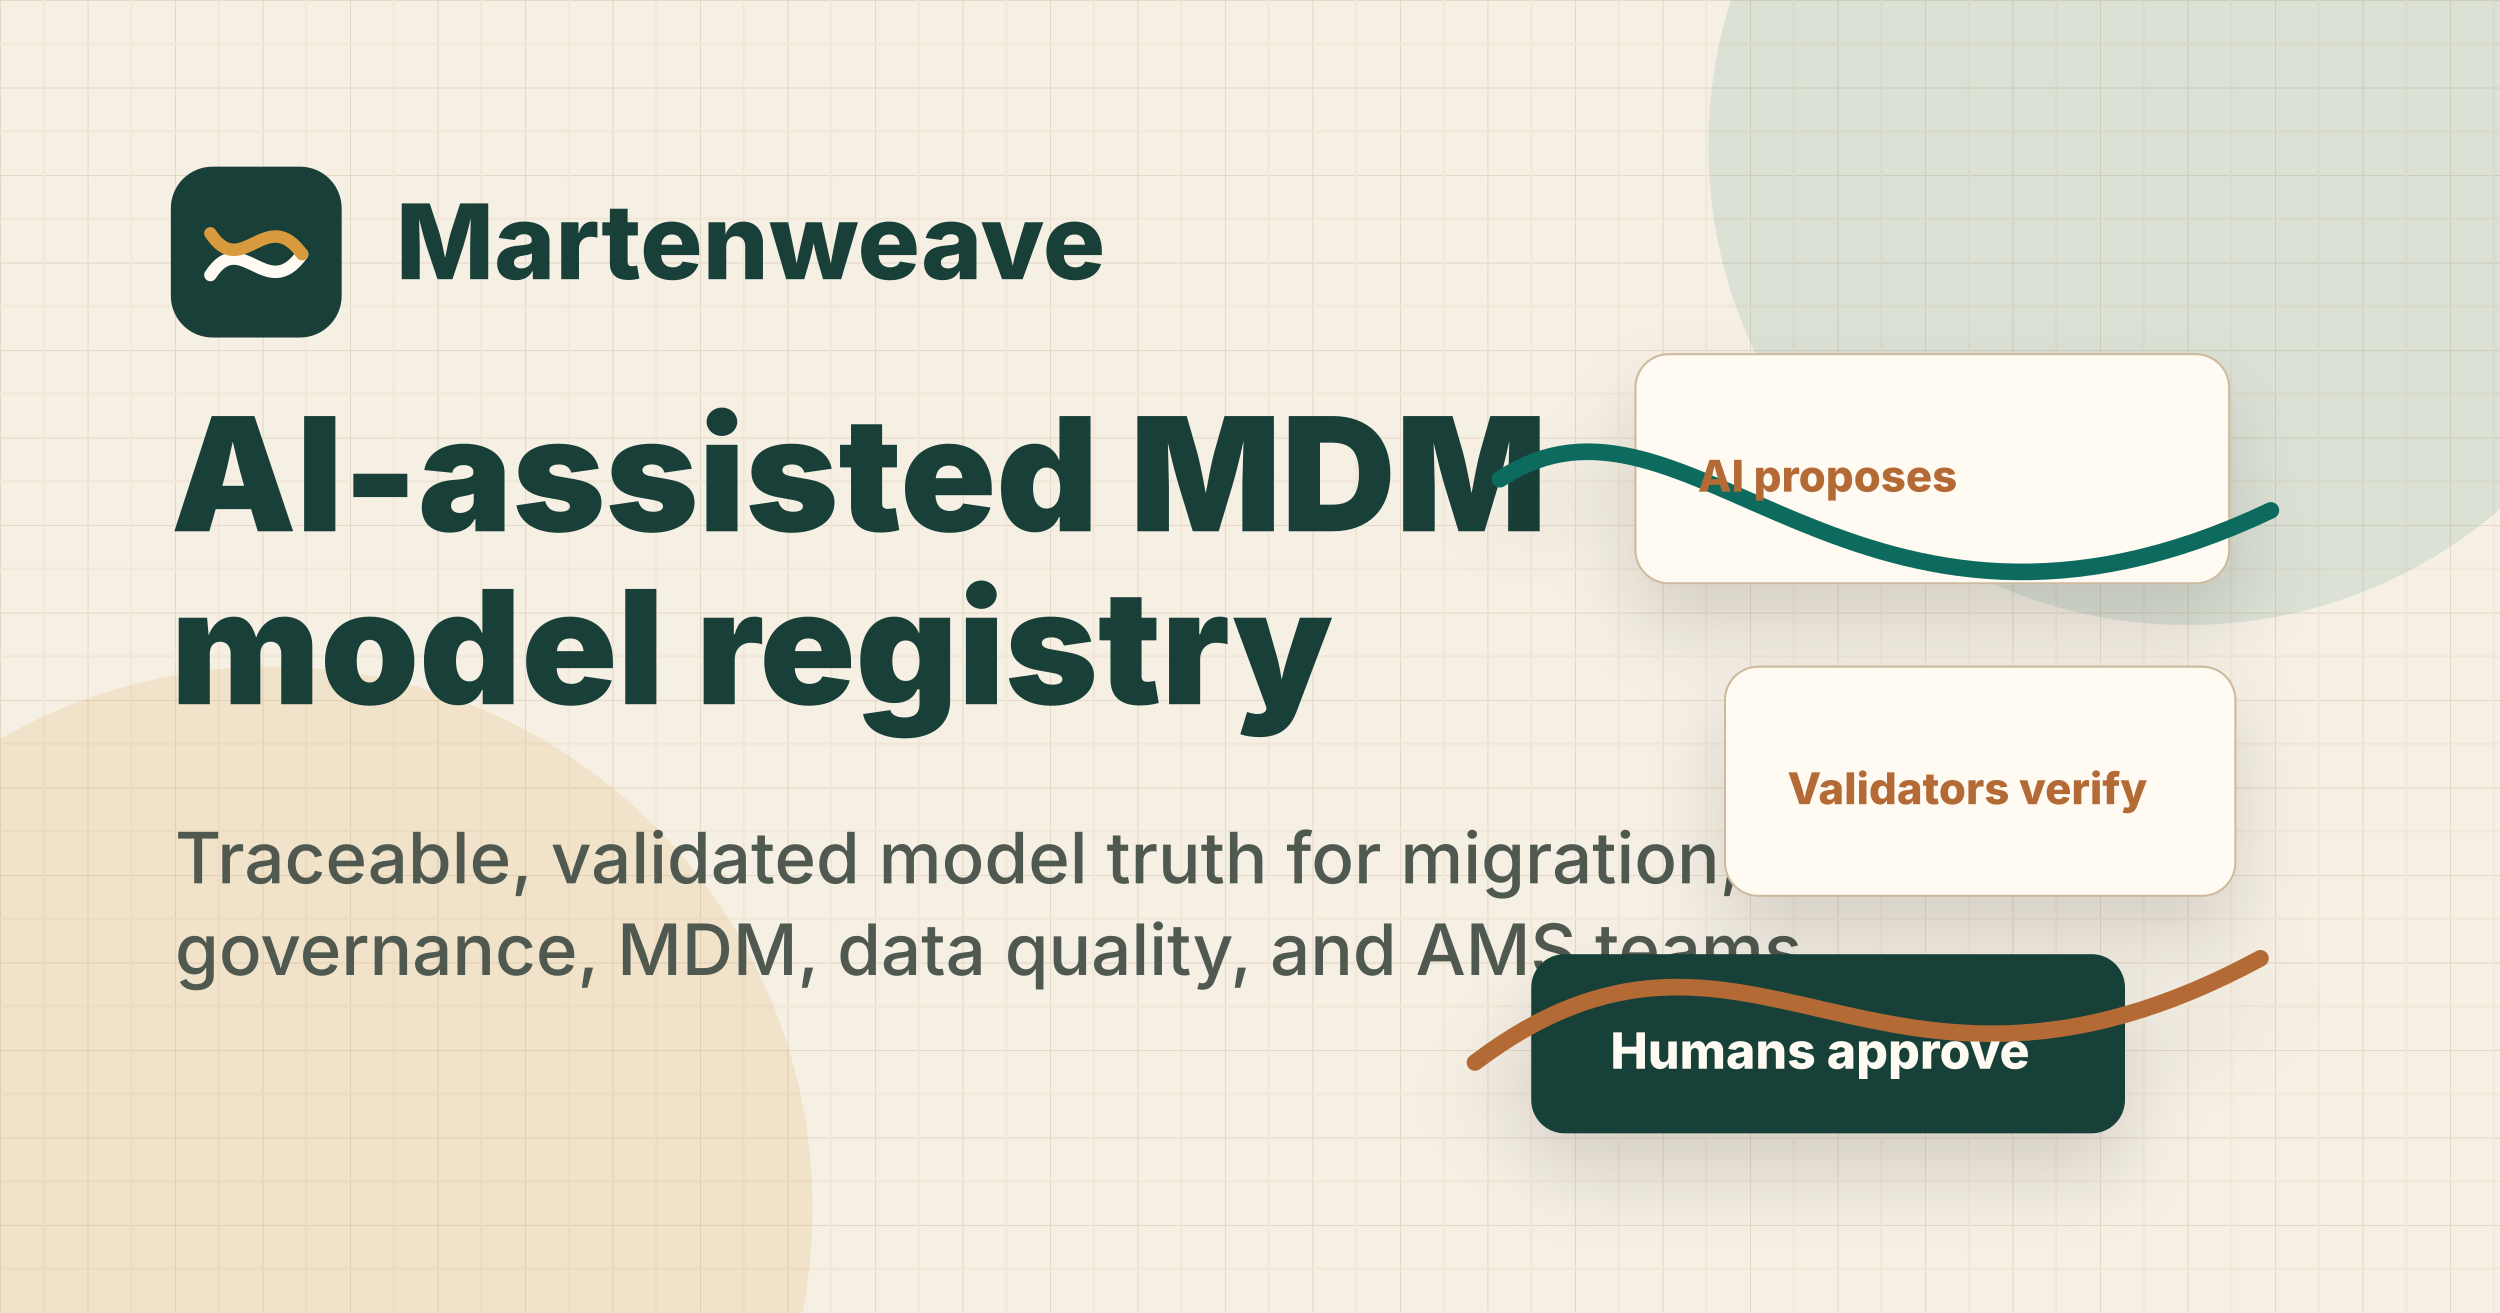
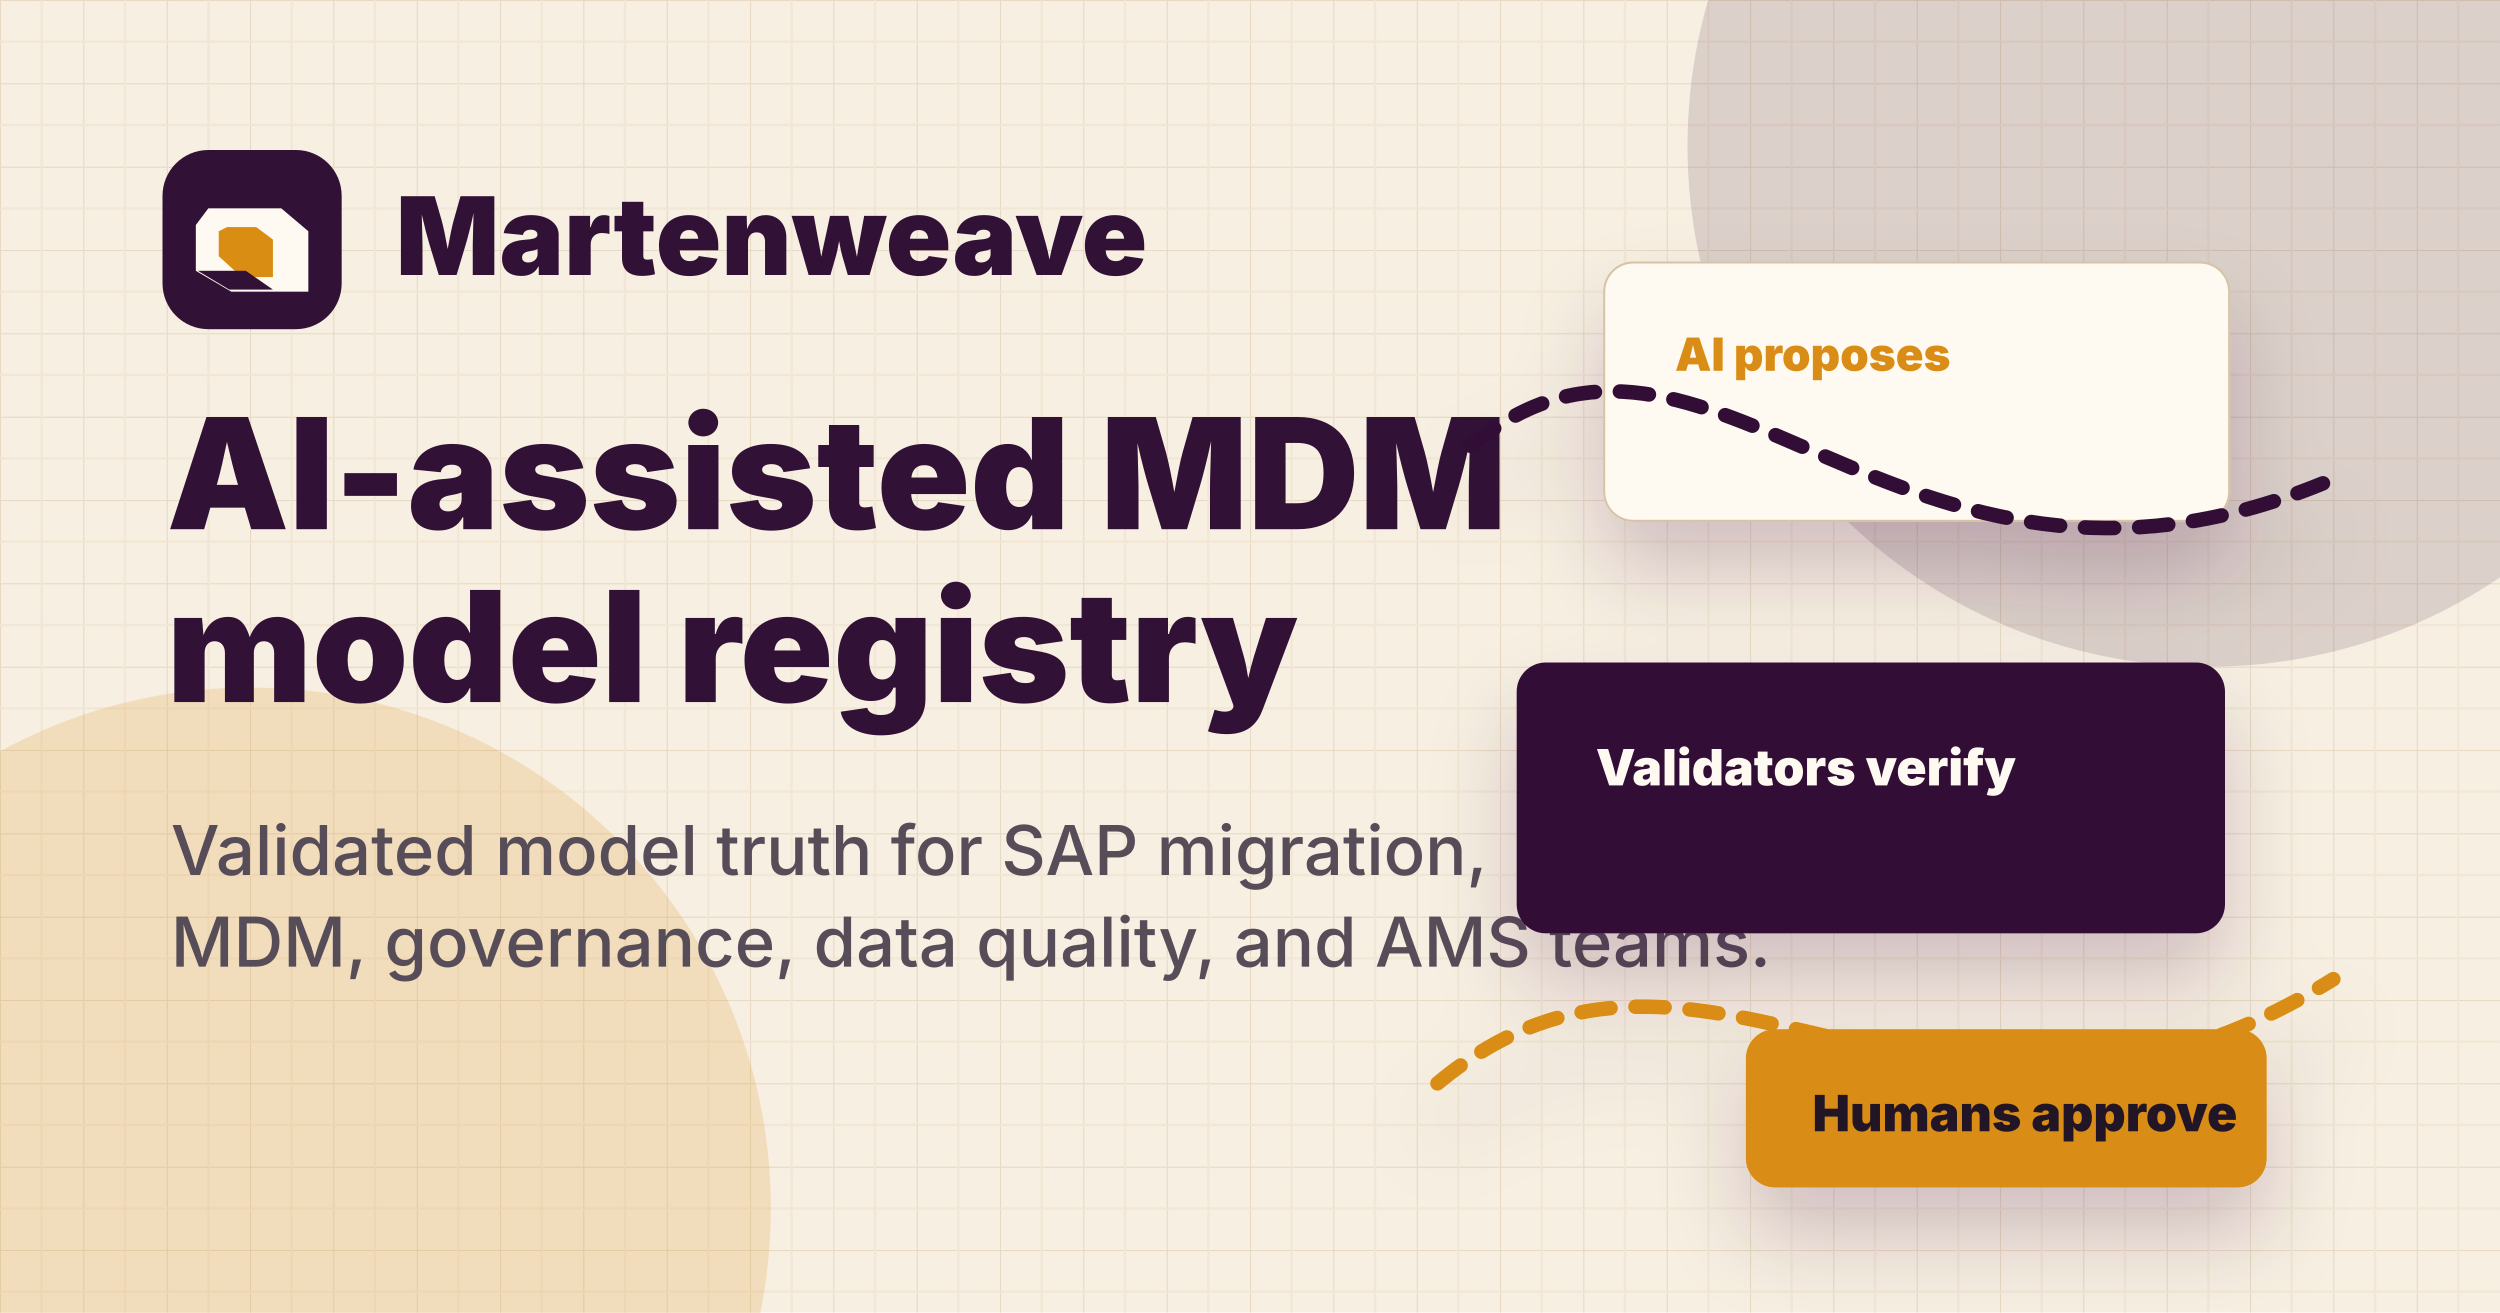
<svg xmlns="http://www.w3.org/2000/svg" viewBox="0 0 1200 630">
  <defs>
-     <pattern id="grid" width="42" height="42" patternUnits="userSpaceOnUse">
-       <path d="M42 0H0v42" fill="none" stroke="#dfd0ba" stroke-width="1" />
-       <path d="M0 21h42M21 0v42" stroke="#efe3d1" stroke-width="1" />
+     <pattern id="grid" width="40" height="40" patternUnits="userSpaceOnUse">
+       <path d="M40 0H0v40" fill="none" stroke="#e4d3bb" stroke-width="1" />
+       <path d="M0 20h40M20 0v40" stroke="#f0e3d0" stroke-width="1" />
    </pattern>
    <filter id="shadow" x="-20%" y="-20%" width="140%" height="140%">
-       <feDropShadow dx="0" dy="20" stdDeviation="18" flood-color="#1f241f" flood-opacity=".13" />
+       <feDropShadow dx="0" dy="24" stdDeviation="20" flood-color="#321136" flood-opacity=".2" />
    </filter>
  </defs>
-   <rect width="1200" height="630" fill="#f5efe4" />
-   <rect width="1200" height="630" fill="url(#grid)" opacity=".72" />
-   <circle cx="1050" cy="70" r="230" fill="#0f6b5f" opacity=".11" />
-   <circle cx="130" cy="580" r="260" fill="#d99a3e" opacity=".16" />
-   <g transform="translate(82 80)">
-     <rect width="82" height="82" rx="20" fill="#183f38" />
-     <path d="M19 52c15-23 27 14 44-10" fill="none" stroke="#fffaf2" stroke-width="6" stroke-linecap="round" />
-     <path d="M19 32c15 23 27-14 44 10" fill="none" stroke="#d99a3e" stroke-width="6" stroke-linecap="round" />
+   <rect width="1200" height="630" fill="#f7efe2" />
+   <rect width="1200" height="630" fill="url(#grid)" opacity=".78" />
+   <circle cx="1060" cy="70" r="250" fill="#321136" opacity=".14" />
+   <circle cx="120" cy="580" r="250" fill="#d98d12" opacity=".18" />
+   <g transform="translate(78 72)">
+     <rect width="86" height="86" rx="22" fill="#321136" />
+     <path d="M22 28h35l13 11v29H33L16 58V36z" fill="#fffaf1" />
+     <path d="M31 37h14l8 6v18H38L27 51V39z" fill="#d98d12" />
+     <path d="M17 58h23l13 9H32z" fill="#321136" />
  </g>
-   <text x="190" y="134" fill="#183f38" font-family="Inter, Arial, sans-serif" font-size="50" font-weight="800">Martenweave</text>
-   <text x="82" y="255" fill="#183f38" font-family="Inter, Arial, sans-serif" font-size="76" font-weight="850">AI-assisted MDM</text>
-   <text x="82" y="338" fill="#183f38" font-family="Inter, Arial, sans-serif" font-size="76" font-weight="850">model registry</text>
-   <text x="84" y="424" fill="#4f594f" font-family="Inter, Arial, sans-serif" font-size="34" font-weight="500">Traceable, validated model truth for migration,</text>
-   <text x="84" y="468" fill="#4f594f" font-family="Inter, Arial, sans-serif" font-size="34" font-weight="500">governance, MDM, data quality, and AMS teams.</text>
+   <text x="190" y="132" fill="#321136" font-family="Inter, Arial, sans-serif" font-size="52" font-weight="900">Martenweave</text>
+   <text x="80" y="254" fill="#321136" font-family="Inter, Arial, sans-serif" font-size="74" font-weight="900">AI-assisted MDM</text>
+   <text x="80" y="337" fill="#321136" font-family="Inter, Arial, sans-serif" font-size="74" font-weight="900">model registry</text>
+   <text x="82" y="420" fill="#574d59" font-family="Inter, Arial, sans-serif" font-size="33" font-weight="500">Validated model truth for SAP migration,</text>
+   <text x="82" y="464" fill="#574d59" font-family="Inter, Arial, sans-serif" font-size="33" font-weight="500">MDM, governance, data quality, and AMS teams.</text>
  <g filter="url(#shadow)">
-     <rect x="785" y="170" width="285" height="110" rx="16" fill="#fffaf2" stroke="#cdb99d" />
-     <rect x="828" y="320" width="245" height="110" rx="16" fill="#fffaf2" stroke="#cdb99d" />
-     <rect x="735" y="458" width="285" height="86" rx="16" fill="#183f38" />
-     <path d="M720 230C810 170 890 340 1090 245" fill="none" stroke="#0f6b5f" stroke-width="8" stroke-linecap="round" />
-     <path d="M708 510C840 410 900 560 1085 460" fill="none" stroke="#b46a35" stroke-width="8" stroke-linecap="round" />
-     <text x="815" y="236" fill="#b46a35" font-family="Inter, Arial, sans-serif" font-size="21" font-weight="800">AI proposes</text>
-     <text x="858" y="386" fill="#b46a35" font-family="Inter, Arial, sans-serif" font-size="21" font-weight="800">Validators verify</text>
-     <text x="773" y="513" fill="#fffaf2" font-family="Inter, Arial, sans-serif" font-size="24" font-weight="800">Humans approve</text>
+     <rect x="770" y="126" width="300" height="124" rx="14" fill="#fffaf1" stroke="#d7c3a6" />
+     <rect x="728" y="318" width="340" height="130" rx="14" fill="#321136" />
+     <rect x="838" y="494" width="250" height="76" rx="14" fill="#d98d12" />
+     <path d="M706 214C820 120 910 316 1115 232" fill="none" stroke="#321136" stroke-width="7" stroke-dasharray="14 12" stroke-linecap="round" />
+     <path d="M690 520C820 412 930 588 1120 470" fill="none" stroke="#d98d12" stroke-width="7" stroke-dasharray="14 12" stroke-linecap="round" />
+     <text x="804" y="178" fill="#d98d12" font-family="Inter, Arial, sans-serif" font-size="22" font-weight="900">AI proposes</text>
+     <text x="766" y="377" fill="#fffaf1" font-family="Inter, Arial, sans-serif" font-size="24" font-weight="900">Validators verify</text>
+     <text x="870" y="543" fill="#211726" font-family="Inter, Arial, sans-serif" font-size="24" font-weight="900">Humans approve</text>
  </g>
</svg>
